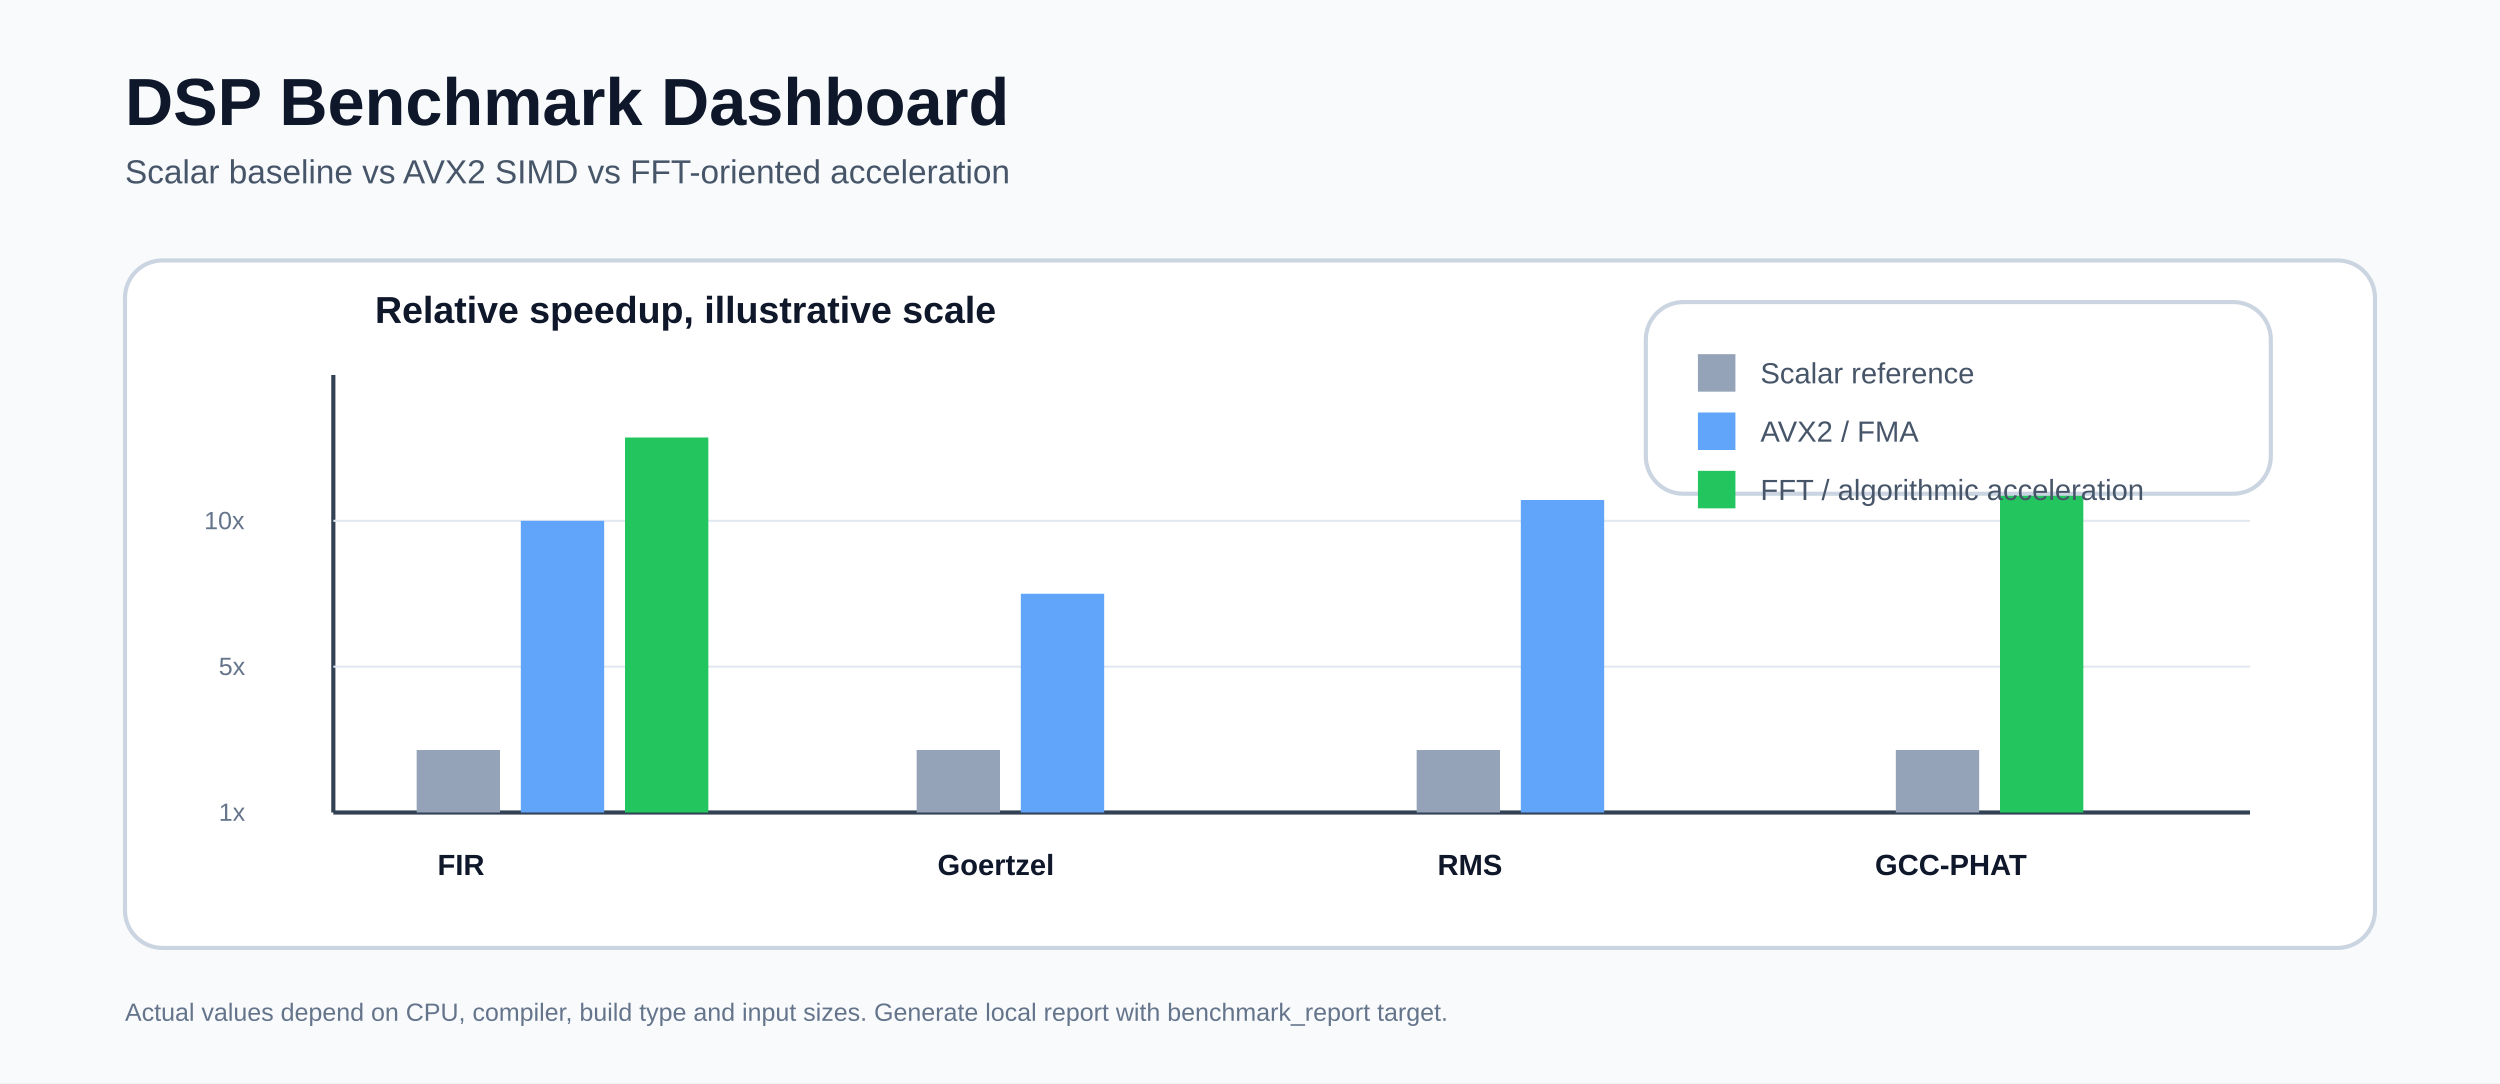
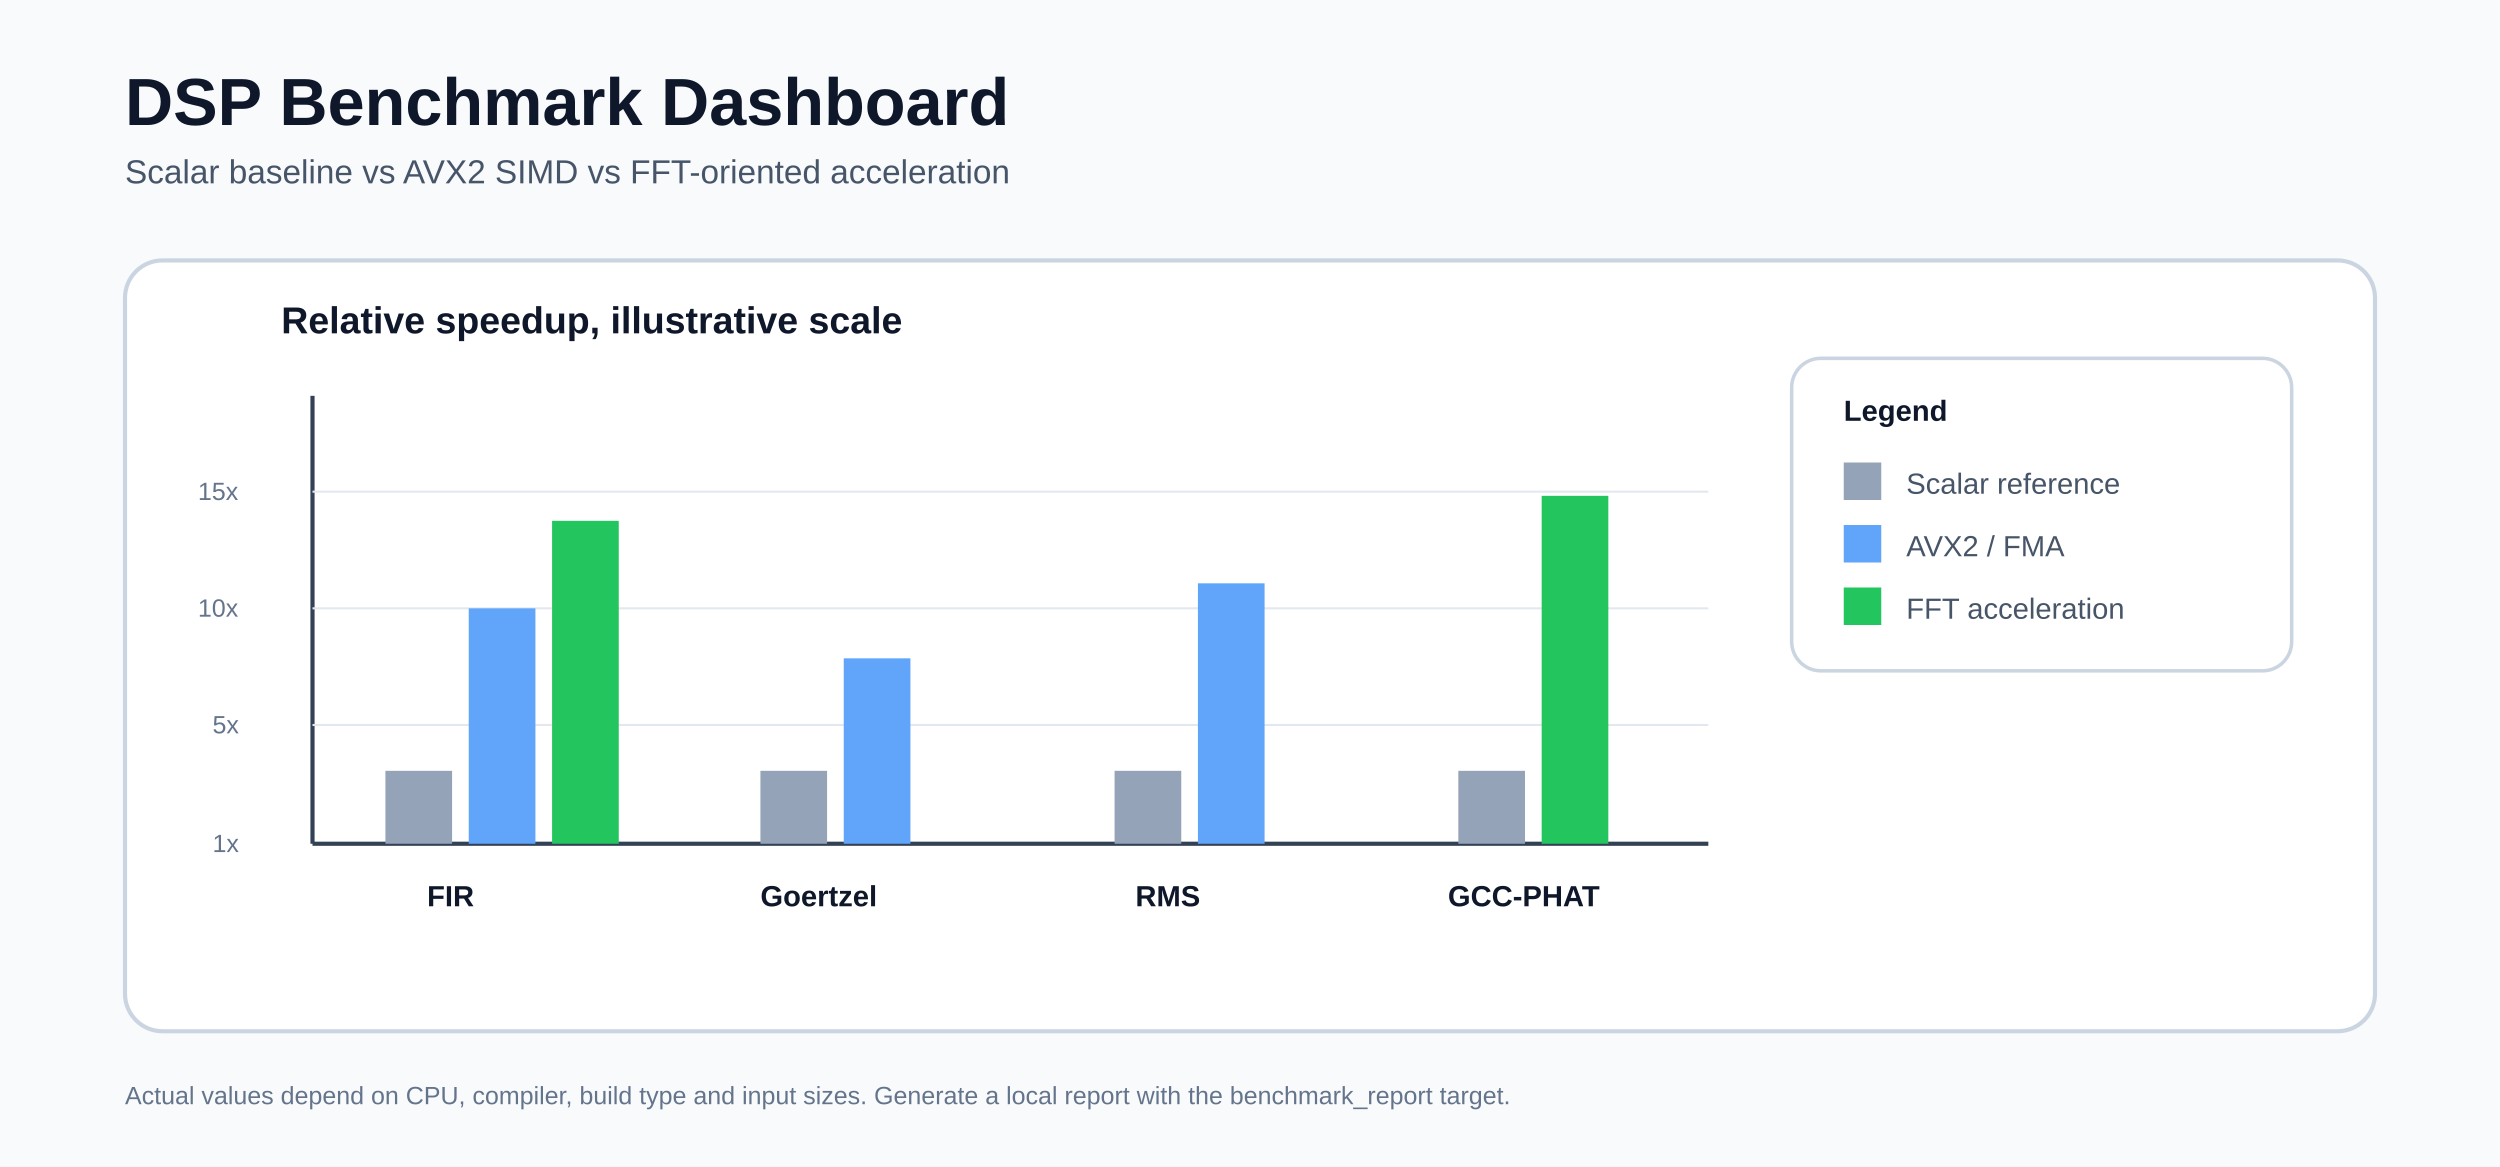
- <svg xmlns="http://www.w3.org/2000/svg" width="1200" height="520" viewBox="0 0 1200 520" role="img" aria-labelledby="title desc">
+ <svg xmlns="http://www.w3.org/2000/svg" width="1200" height="560" viewBox="0 0 1200 560" role="img" aria-labelledby="title desc">
  <style>
- .bg{fill:#f8fafc}.title{font:700 32px Arial;fill:#0f172a}.sub{font:400 16px Arial;fill:#475569}.card{fill:#fff;stroke:#cbd5e1;stroke-width:2;rx:18}.h{font:700 18px Arial;fill:#0f172a}.t{font:400 14px Arial;fill:#475569}.bar1{fill:#94a3b8}.bar2{fill:#60a5fa}.bar3{fill:#22c55e}.axis{stroke:#334155;stroke-width:2}.grid{stroke:#e2e8f0;stroke-width:1}.label{font:700 14px Arial;fill:#0f172a}.small{font:400 12px Arial;fill:#64748b}
+ .bg{fill:#f8fafc}.title{font:700 32px Arial;fill:#0f172a}.sub{font:400 16px Arial;fill:#475569}.card{fill:#fff;stroke:#cbd5e1;stroke-width:2;rx:18}.legend{fill:#fff;stroke:#cbd5e1;stroke-width:1.7;rx:14}.h{font:700 18px Arial;fill:#0f172a}.t{font:400 14px Arial;fill:#475569}.bar1{fill:#94a3b8}.bar2{fill:#60a5fa}.bar3{fill:#22c55e}.axis{stroke:#334155;stroke-width:2}.grid{stroke:#e2e8f0;stroke-width:1}.label{font:700 14px Arial;fill:#0f172a}.small{font:400 12px Arial;fill:#64748b}.legendTitle{font:700 14px Arial;fill:#0f172a}
</style>
-   <rect class="bg" width="1200" height="520" />
+   <rect class="bg" width="1200" height="560" />
  <text x="60" y="60" class="title">DSP Benchmark Dashboard</text>
  <text x="60" y="88" class="sub">Scalar baseline vs AVX2 SIMD vs FFT-oriented acceleration</text>
-   <rect x="60" y="125" width="1080" height="330" class="card" />
-   <line x1="160" y1="390" x2="1080" y2="390" class="axis" />
-   <line x1="160" y1="180" x2="160" y2="390" class="axis" />
-   <line x1="160" y1="320" x2="1080" y2="320" class="grid" />
-   <line x1="160" y1="250" x2="1080" y2="250" class="grid" />
-   <text x="180" y="155" class="h">Relative speedup, illustrative scale</text>
-   <text x="105" y="394" class="small">1x</text>
-   <text x="105" y="324" class="small">5x</text>
-   <text x="98" y="254" class="small">10x</text>
-   <text x="210" y="420" class="label">FIR</text>
-   <text x="450" y="420" class="label">Goertzel</text>
-   <text x="690" y="420" class="label">RMS</text>
-   <text x="900" y="420" class="label">GCC-PHAT</text>
-   <rect x="200" y="360" width="40" height="30" class="bar1" />
-   <rect x="250" y="250" width="40" height="140" class="bar2" />
-   <rect x="300" y="210" width="40" height="180" class="bar3" />
-   <rect x="440" y="360" width="40" height="30" class="bar1" />
-   <rect x="490" y="285" width="40" height="105" class="bar2" />
-   <rect x="680" y="360" width="40" height="30" class="bar1" />
-   <rect x="730" y="240" width="40" height="150" class="bar2" />
-   <rect x="910" y="360" width="40" height="30" class="bar1" />
-   <rect x="960" y="230" width="40" height="160" class="bar3" />
-   <rect x="790" y="145" width="300" height="92" class="card" />
-   <rect x="815" y="170" width="18" height="18" class="bar1" />
-   <text x="845" y="184" class="t">Scalar reference</text>
-   <rect x="815" y="198" width="18" height="18" class="bar2" />
-   <text x="845" y="212" class="t">AVX2 / FMA</text>
-   <rect x="815" y="226" width="18" height="18" class="bar3" />
-   <text x="845" y="240" class="t">FFT / algorithmic acceleration</text>
-   <text x="60" y="490" class="small">Actual values depend on CPU, compiler, build type and input sizes. Generate local report with benchmark_report target.</text>
+   <rect x="60" y="125" width="1080" height="370" class="card" />
+   <text x="135" y="160" class="h">Relative speedup, illustrative scale</text>
+   <line x1="150" y1="405" x2="820" y2="405" class="axis" />
+   <line x1="150" y1="190" x2="150" y2="405" class="axis" />
+   <line x1="150" y1="348" x2="820" y2="348" class="grid" />
+   <line x1="150" y1="292" x2="820" y2="292" class="grid" />
+   <line x1="150" y1="236" x2="820" y2="236" class="grid" />
+   <text x="102" y="409" class="small">1x</text>
+   <text x="102" y="352" class="small">5x</text>
+   <text x="95" y="296" class="small">10x</text>
+   <text x="95" y="240" class="small">15x</text>
+   <text x="205" y="435" class="label">FIR</text>
+   <rect x="185" y="370" width="32" height="35" class="bar1" />
+   <rect x="225" y="292" width="32" height="113" class="bar2" />
+   <rect x="265" y="250" width="32" height="155" class="bar3" />
+   <text x="365" y="435" class="label">Goertzel</text>
+   <rect x="365" y="370" width="32" height="35" class="bar1" />
+   <rect x="405" y="316" width="32" height="89" class="bar2" />
+   <text x="545" y="435" class="label">RMS</text>
+   <rect x="535" y="370" width="32" height="35" class="bar1" />
+   <rect x="575" y="280" width="32" height="125" class="bar2" />
+   <text x="695" y="435" class="label">GCC-PHAT</text>
+   <rect x="700" y="370" width="32" height="35" class="bar1" />
+   <rect x="740" y="238" width="32" height="167" class="bar3" />
+   <rect x="860" y="172" width="240" height="150" class="legend" />
+   <text x="885" y="202" class="legendTitle">Legend</text>
+   <rect x="885" y="222" width="18" height="18" class="bar1" />
+   <text x="915" y="237" class="t">Scalar reference</text>
+   <rect x="885" y="252" width="18" height="18" class="bar2" />
+   <text x="915" y="267" class="t">AVX2 / FMA</text>
+   <rect x="885" y="282" width="18" height="18" class="bar3" />
+   <text x="915" y="297" class="t">FFT acceleration</text>
+   <text x="60" y="530" class="small">Actual values depend on CPU, compiler, build type and input sizes. Generate a local report with the benchmark_report target.</text>
</svg>
